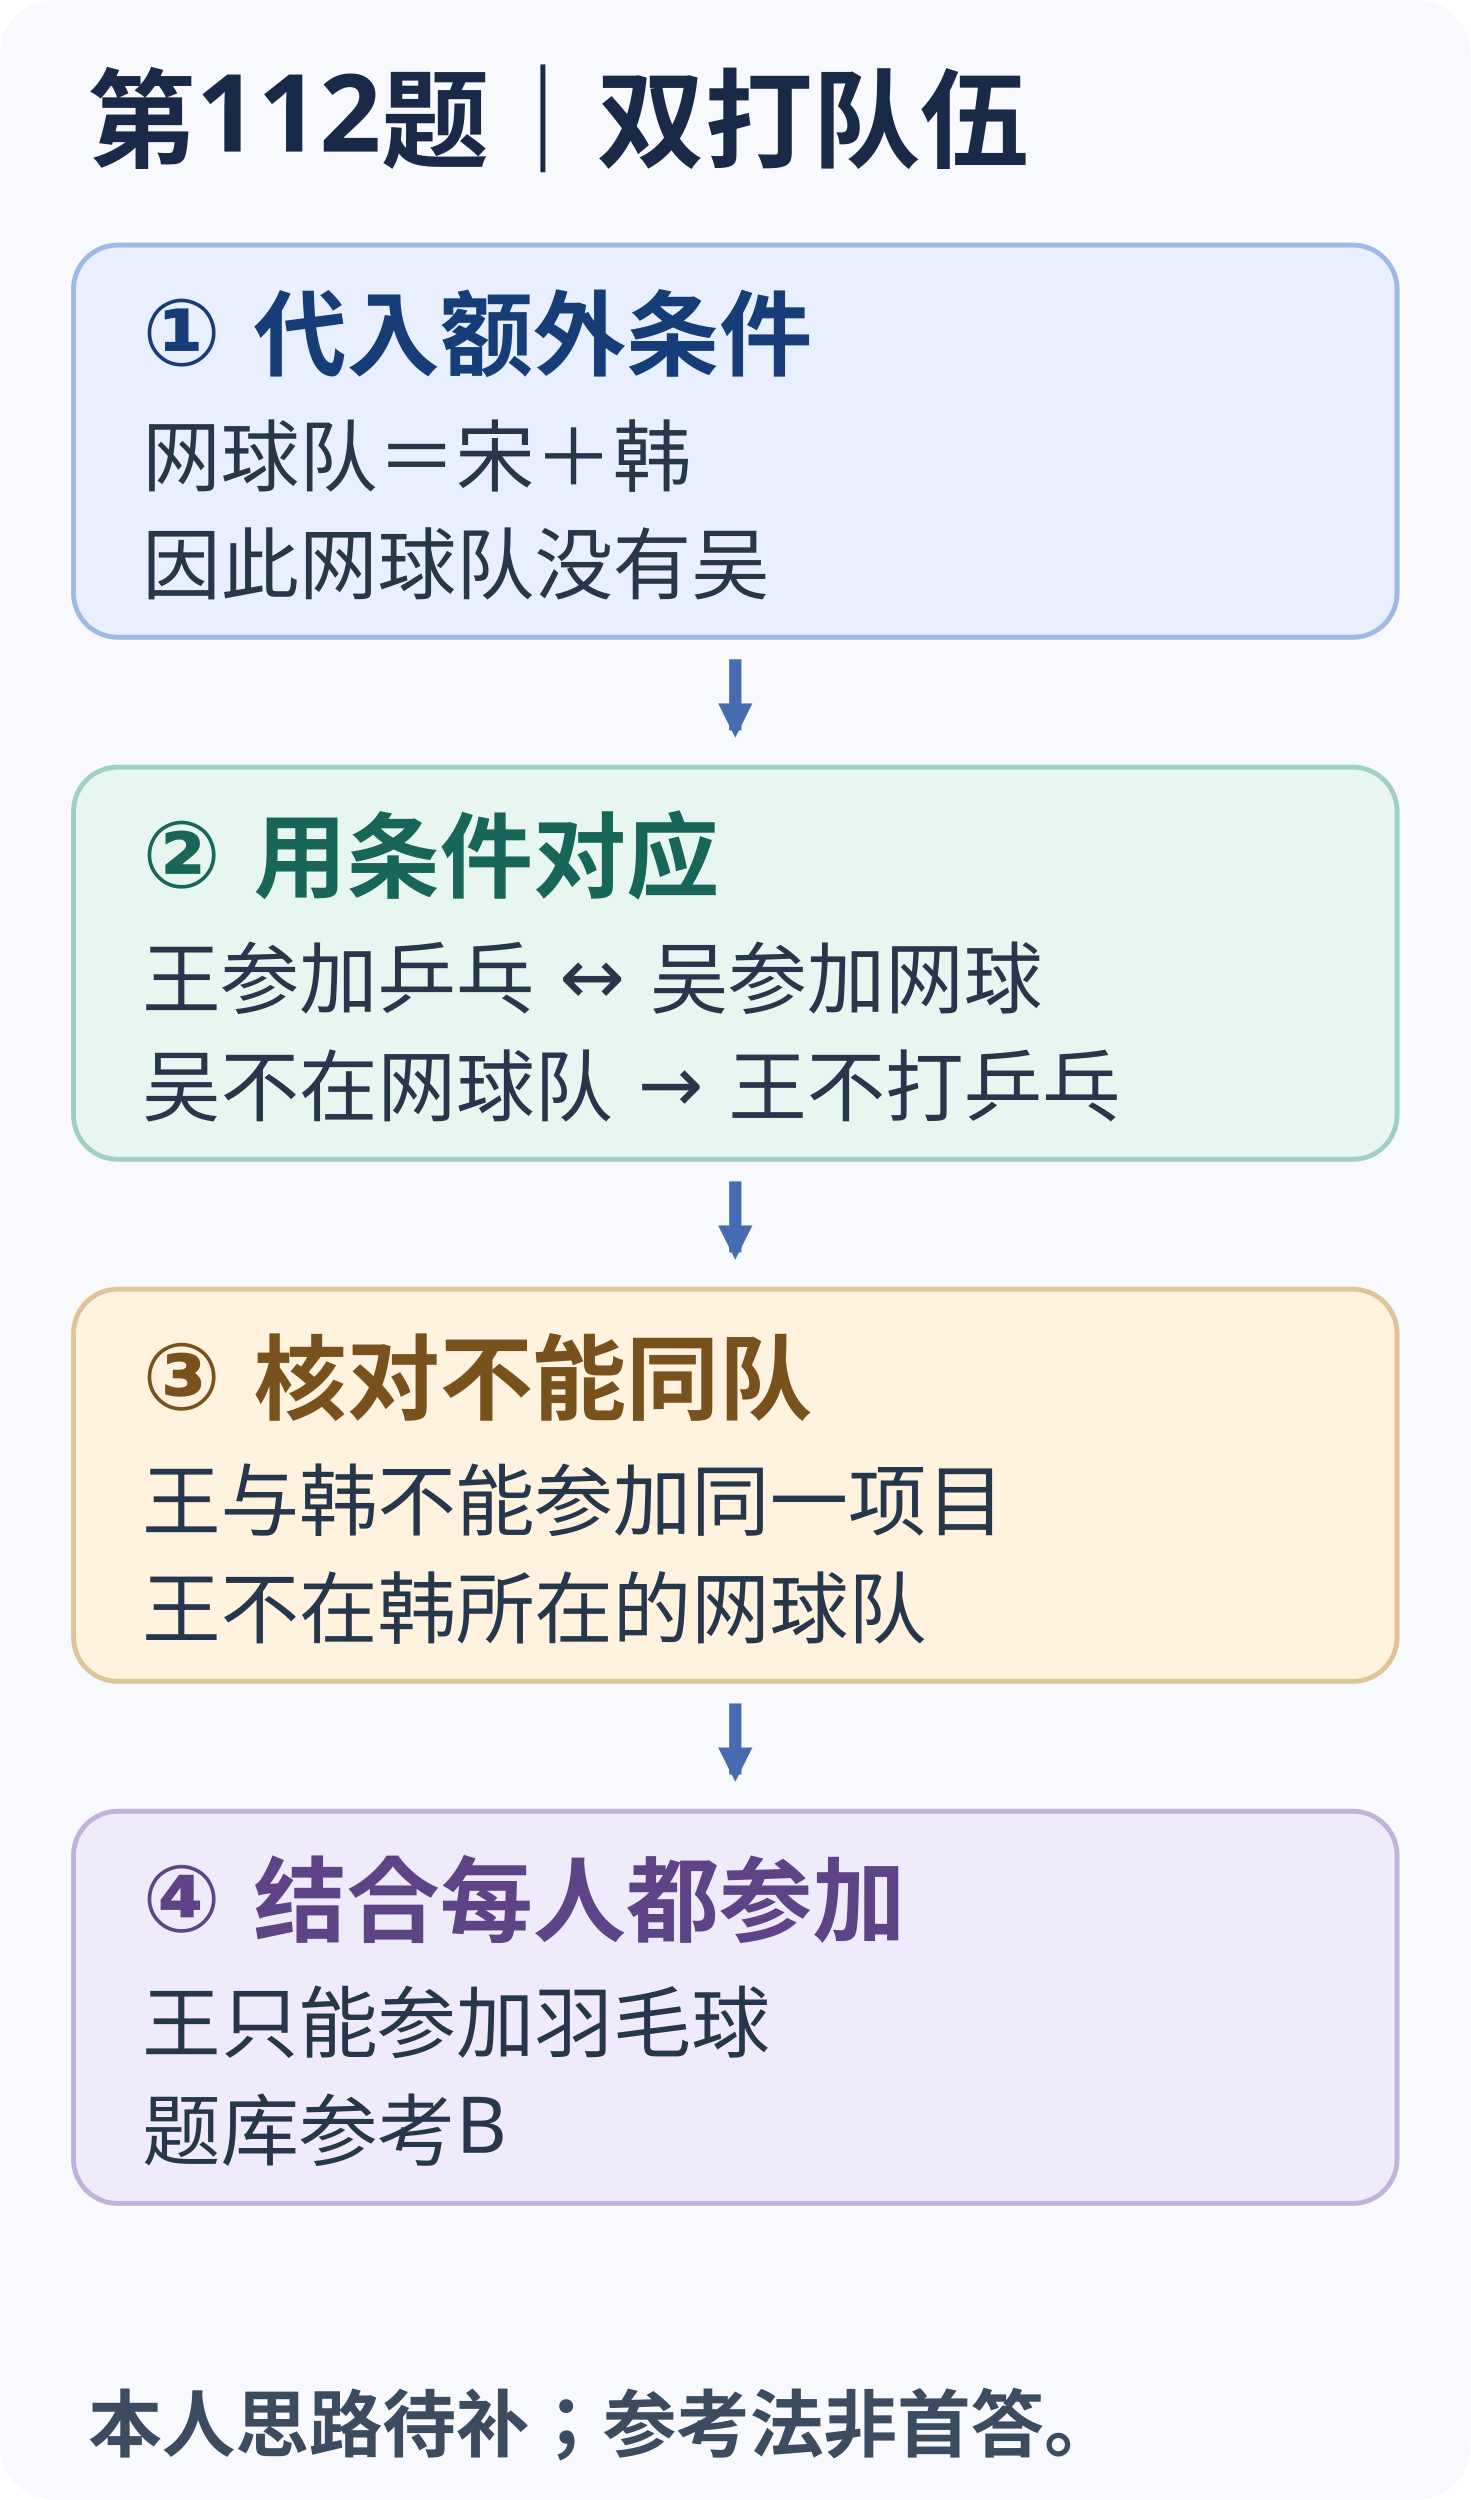
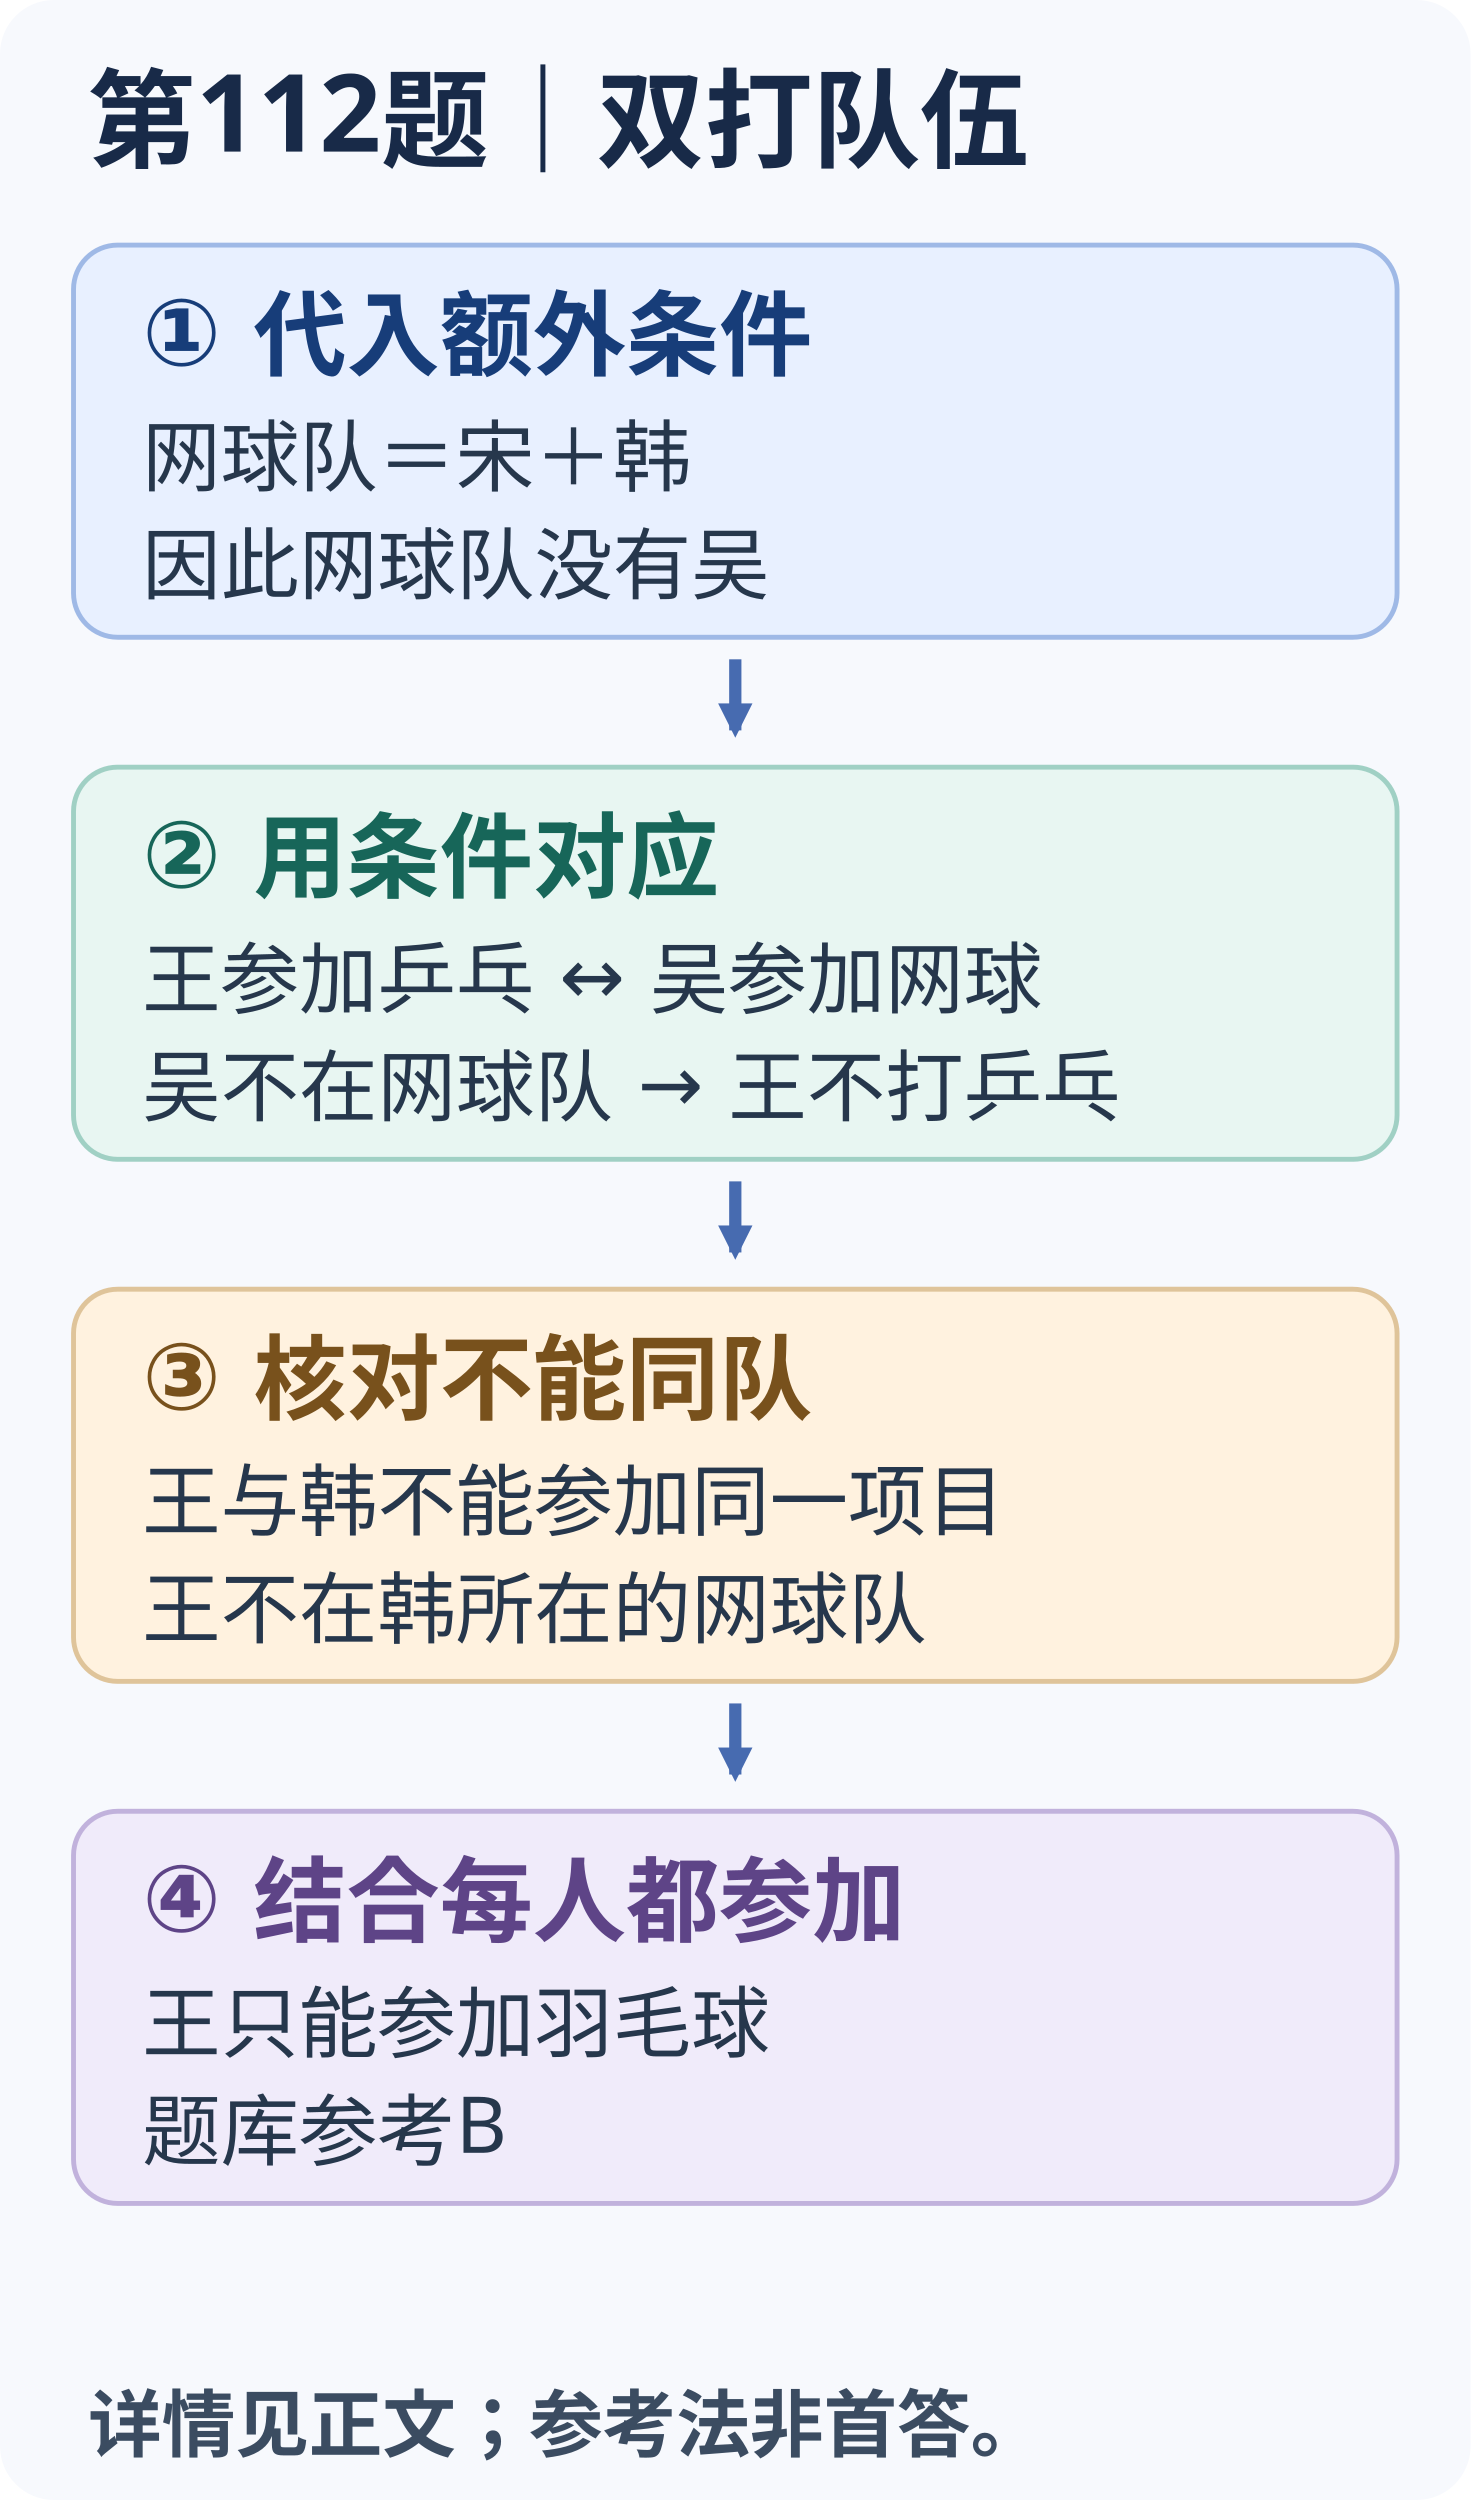
<svg xmlns="http://www.w3.org/2000/svg" viewBox="0 0 600 1020" role="img" aria-labelledby="title desc">
  <defs>
    <marker id="arrow" markerWidth="14" markerHeight="14" refX="11" refY="7" orient="auto" markerUnits="userSpaceOnUse">
      <path d="M0 0 L14 7 L0 14 Z" fill="#476bb0" />
    </marker>
  </defs>
  <rect width="600" height="1020" rx="22" fill="#f7f9fd" />
  <g font-family="Microsoft YaHei, sans-serif">
    <text x="36" y="65" font-size="44" font-weight="700" fill="#182a48">第112题｜双打队伍</text>
    <rect x="30" y="100" width="540" height="160" rx="18" fill="#e8f0ff" stroke="#9fb9e6" stroke-width="2" />
    <text x="58" y="149" font-size="38" font-weight="700" fill="#173d79">① 代入额外条件</text>
    <text x="58" y="198" font-size="32" fill="#26374c">网球队＝宋＋韩</text>
    <text x="58" y="242" font-size="32" fill="#26374c">因此网球队没有吴</text>
    <path d="M300 269 V298" fill="none" stroke="#476bb0" stroke-width="5" marker-end="url(#arrow)" />
    <rect x="30" y="313" width="540" height="160" rx="18" fill="#e8f6f2" stroke="#a0d0c4" stroke-width="2" />
    <text x="58" y="362" font-size="38" font-weight="700" fill="#176659">② 用条件对应</text>
    <text x="58" y="411" font-size="32" fill="#26374c">王参加乒乓 ↔ 吴参加网球</text>
    <text x="58" y="455" font-size="32" fill="#26374c">吴不在网球队 → 王不打乒乓</text>
    <path d="M300 482 V511" fill="none" stroke="#476bb0" stroke-width="5" marker-end="url(#arrow)" />
    <rect x="30" y="526" width="540" height="160" rx="18" fill="#fff2df" stroke="#dfc49a" stroke-width="2" />
    <text x="58" y="575" font-size="38" font-weight="700" fill="#78511c">③ 核对不能同队</text>
    <text x="58" y="624" font-size="32" fill="#26374c">王与韩不能参加同一项目</text>
    <text x="58" y="668" font-size="32" fill="#26374c">王不在韩所在的网球队</text>
    <path d="M300 695 V724" fill="none" stroke="#476bb0" stroke-width="5" marker-end="url(#arrow)" />
    <rect x="30" y="739" width="540" height="160" rx="18" fill="#f0ebfa" stroke="#c1b2dc" stroke-width="2" />
    <text x="58" y="788" font-size="38" font-weight="700" fill="#5e4487">④ 结合每人都参加</text>
    <text x="58" y="837" font-size="32" fill="#26374c">王只能参加羽毛球</text>
    <text x="58" y="881" font-size="32" fill="#26374c">题库参考B</text>
-     <text x="36" y="1000" font-size="30" font-weight="600" fill="#3b4c61">本人思路待补；参考法非首答。</text>
+     <text x="36" y="1000" font-size="30" font-weight="600" fill="#3b4c61">详情见正文；参考法非首答。</text>
  </g>
</svg>
